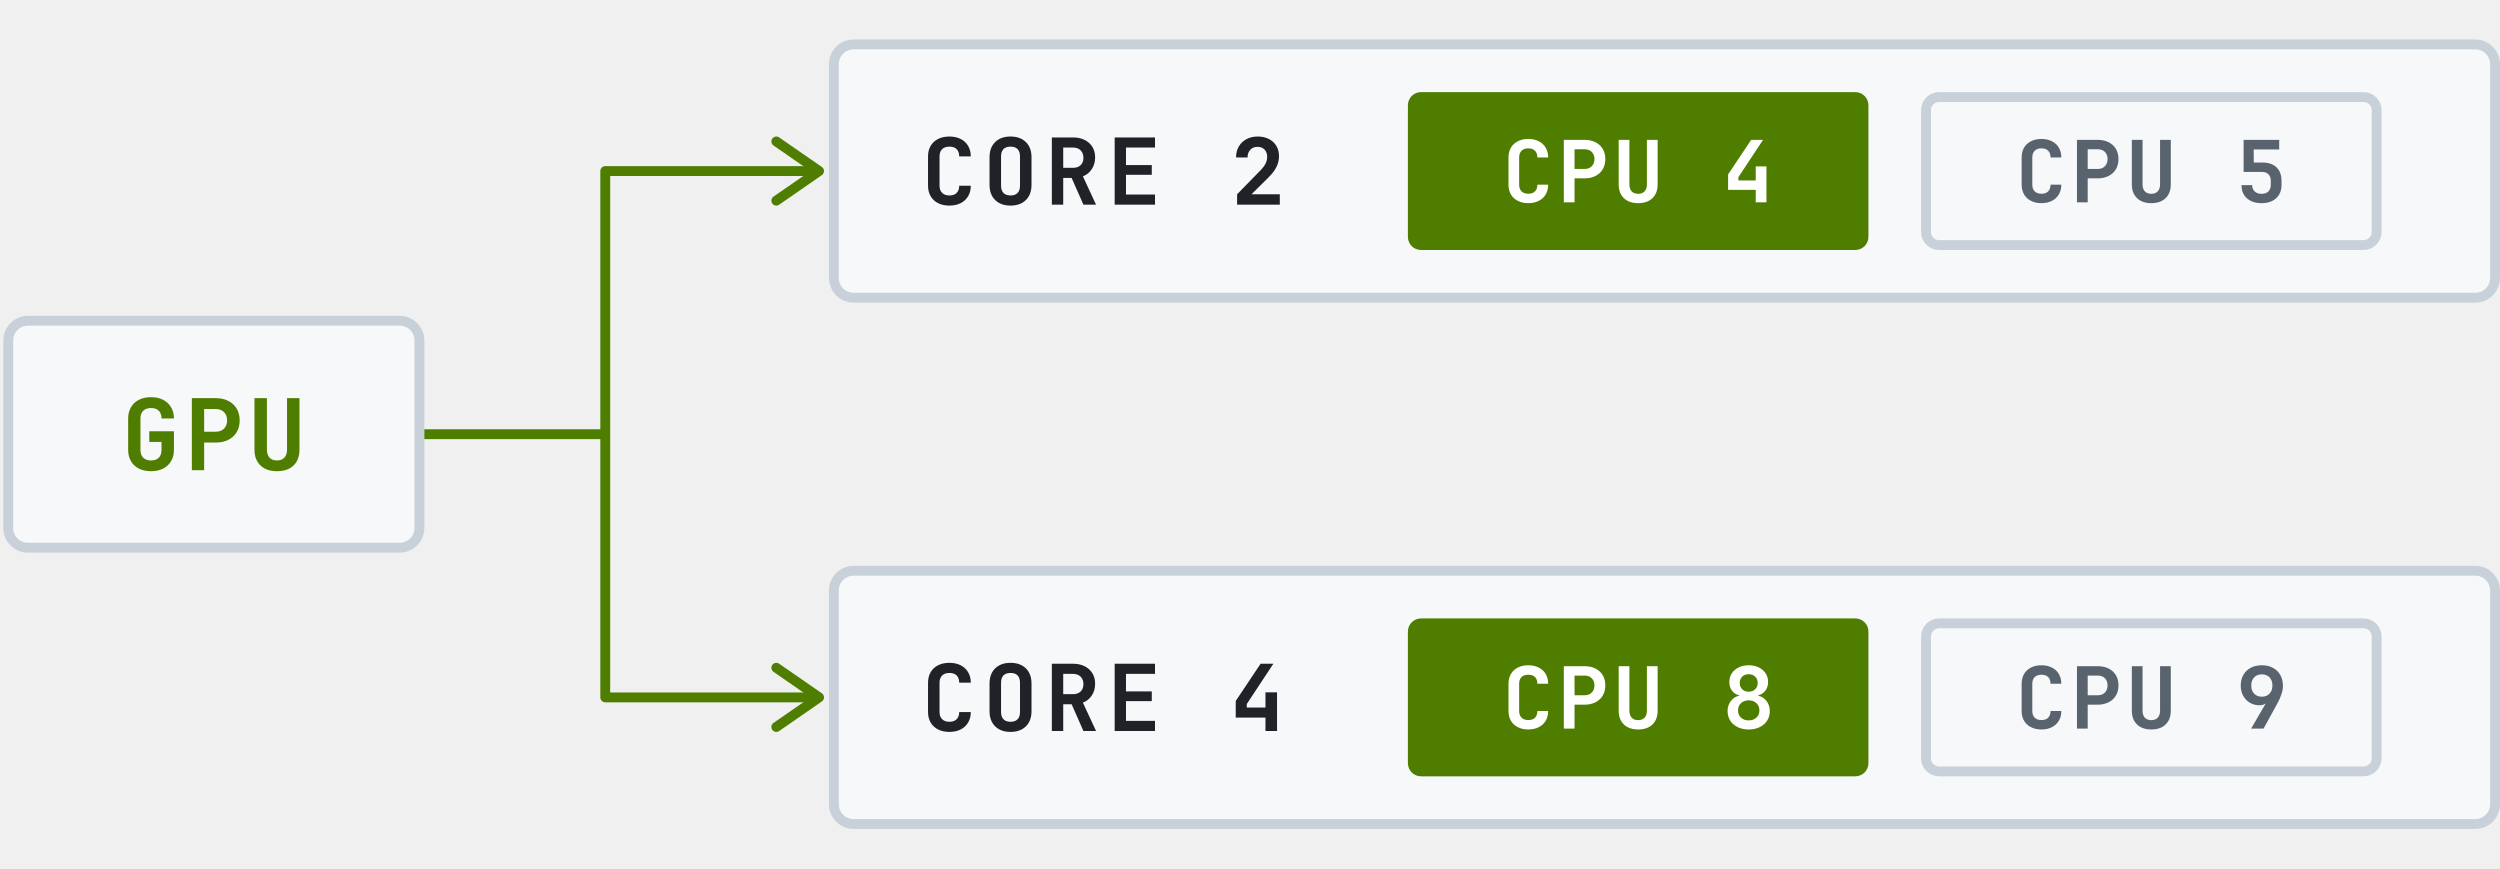
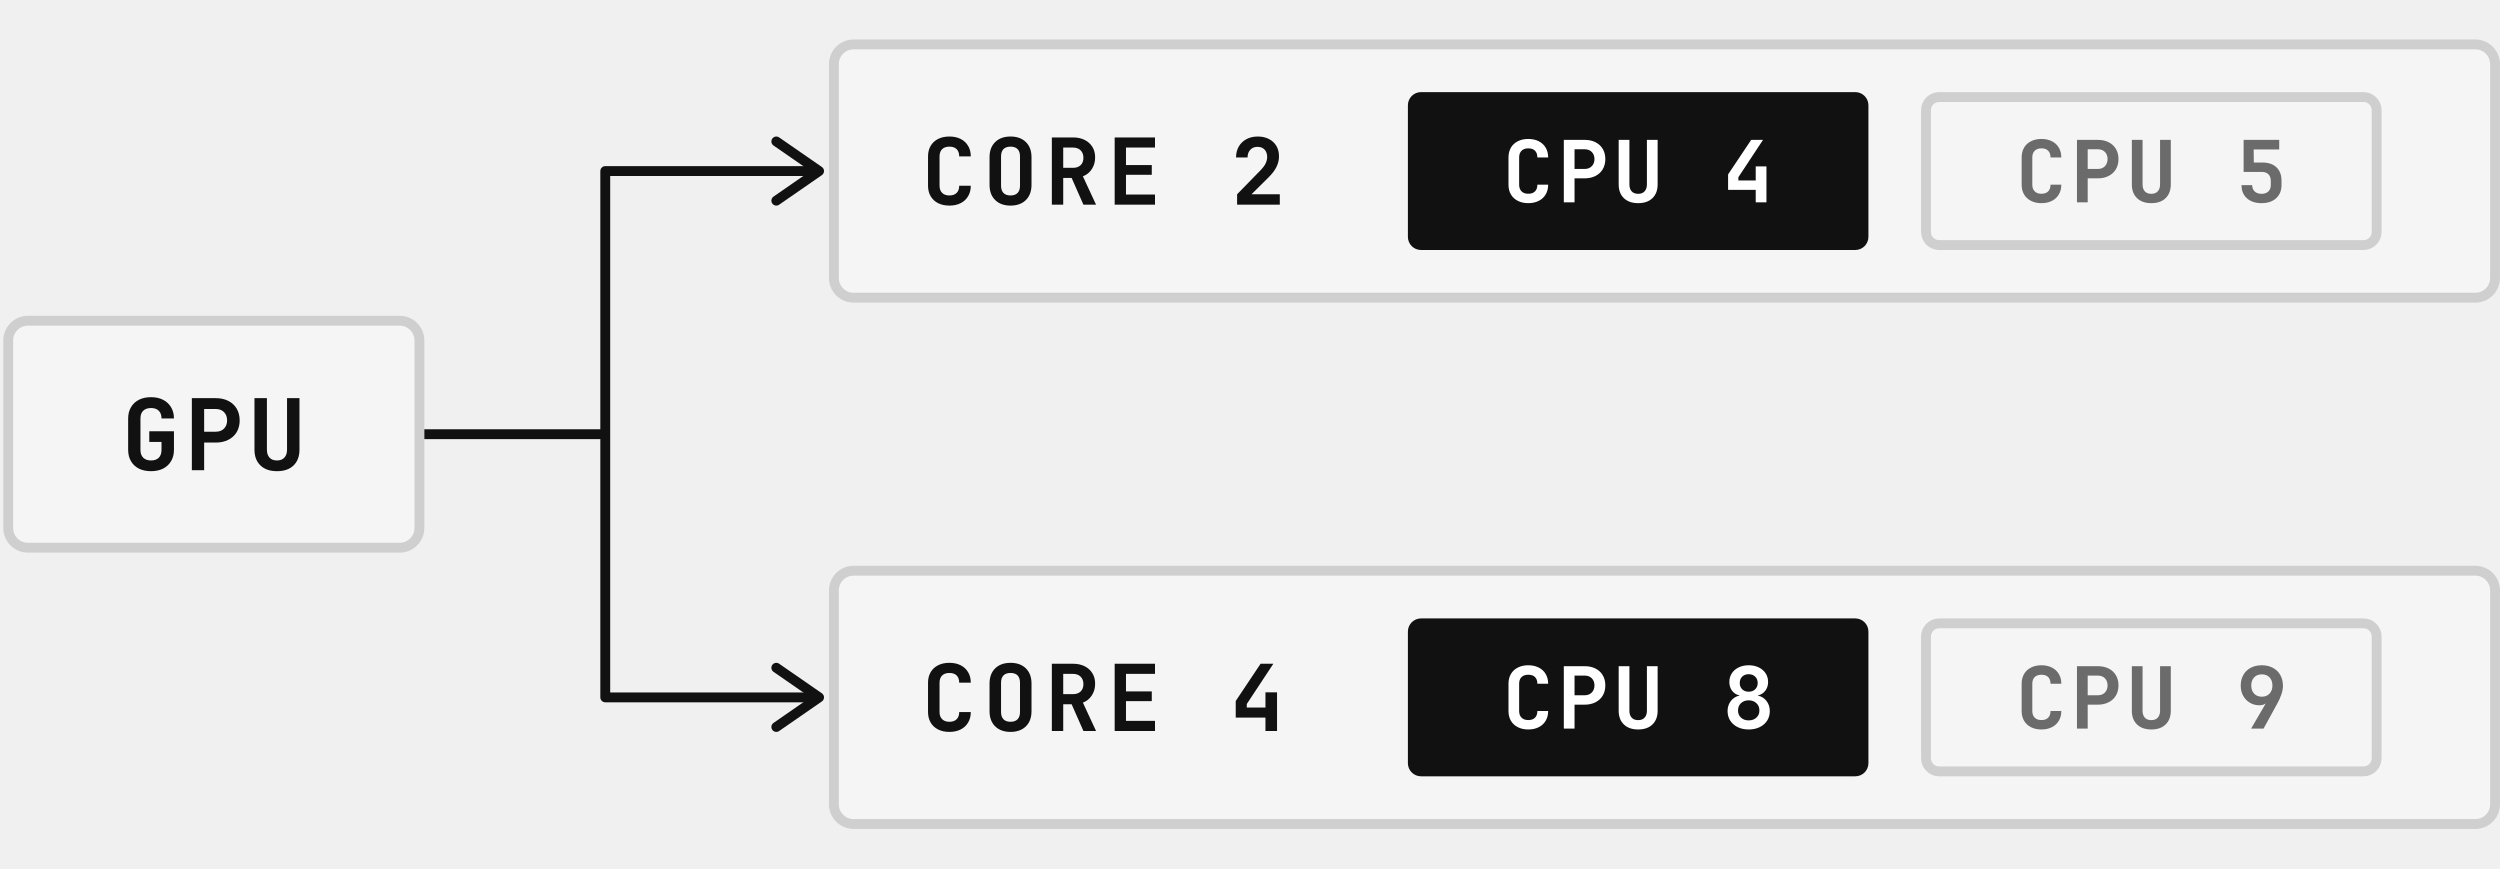
<svg xmlns="http://www.w3.org/2000/svg" width="380" height="132" viewBox="0 0 380 132" role="img" aria-label="GPU: CORE 2, CORE 4">
-   <rect x="1.25" y="48.75" width="62.5" height="34.5" rx="3" fill="#f6f8fa" stroke="#c8d1da" stroke-width="1.5" />
-   <path d="M22.96 71.62Q21.89 71.62 21.11 71.23Q20.33 70.83 19.91 70.1Q19.48 69.38 19.48 68.38V63.61Q19.48 62.62 19.91 61.9Q20.33 61.17 21.11 60.77Q21.89 60.37 22.96 60.37Q24.01 60.37 24.79 60.77Q25.57 61.17 26 61.9Q26.44 62.62 26.44 63.61H24.55Q24.55 62.85 24.14 62.44Q23.72 62.02 22.96 62.02Q22.2 62.02 21.77 62.43Q21.35 62.83 21.35 63.6V68.38Q21.35 69.15 21.77 69.57Q22.2 69.99 22.96 69.99Q23.72 69.99 24.14 69.57Q24.55 69.15 24.55 68.38V67.17H22.69V65.55H26.44V68.38Q26.44 69.38 26 70.1Q25.57 70.83 24.79 71.23Q24.01 71.62 22.96 71.62ZM29.16 71.47V60.52H32.8Q33.89 60.52 34.71 60.94Q35.53 61.36 35.98 62.12Q36.43 62.88 36.43 63.9Q36.43 64.92 35.98 65.68Q35.53 66.43 34.71 66.85Q33.89 67.27 32.8 67.27H31.03V71.47ZM31.03 65.62H32.8Q33.59 65.62 34.06 65.14Q34.52 64.66 34.52 63.9Q34.52 63.13 34.06 62.65Q33.59 62.17 32.8 62.17H31.03ZM42.1 71.62Q40.5 71.62 39.59 70.75Q38.68 69.87 38.68 68.35V60.52H40.57V68.34Q40.57 69.12 40.96 69.55Q41.35 69.99 42.1 69.99Q42.84 69.99 43.23 69.55Q43.63 69.12 43.63 68.34V60.52H45.52V68.35Q45.52 69.87 44.62 70.75Q43.72 71.62 42.1 71.62Z" fill="#4f7d00" />
-   <path d="M64.5 66H92M92 66V26H124M92 66V106H124" fill="none" stroke="#4f7d00" stroke-width="1.5" stroke-linecap="butt" stroke-linejoin="round" />
-   <path d="M118 21.5L124.5 26L118 30.5" fill="none" stroke="#4f7d00" stroke-width="1.5" stroke-linejoin="round" stroke-linecap="round" />
-   <rect x="126.75" y="6.75" width="252.5" height="38.5" rx="3" fill="#f6f8fa" stroke="#c8d1da" stroke-width="1.5" />
-   <path d="M144.31 31.25Q143.32 31.25 142.59 30.88Q141.86 30.51 141.46 29.83Q141.06 29.15 141.06 28.23V23.77Q141.06 22.85 141.46 22.17Q141.86 21.49 142.59 21.12Q143.32 20.75 144.31 20.75Q145.29 20.75 146.02 21.12Q146.75 21.49 147.15 22.17Q147.56 22.85 147.56 23.77H145.8Q145.8 23.06 145.41 22.67Q145.03 22.29 144.31 22.29Q143.6 22.29 143.21 22.67Q142.81 23.06 142.81 23.77V28.23Q142.81 28.94 143.21 29.32Q143.6 29.71 144.31 29.71Q145.03 29.71 145.41 29.32Q145.8 28.94 145.8 28.23H147.56Q147.56 29.15 147.15 29.83Q146.75 30.51 146.02 30.88Q145.29 31.25 144.31 31.25ZM153.6 31.25Q152.13 31.25 151.27 30.41Q150.41 29.57 150.41 28.09V23.91Q150.41 22.43 151.27 21.59Q152.13 20.75 153.6 20.75Q155.07 20.75 155.93 21.59Q156.79 22.43 156.79 23.9V28.09Q156.79 29.57 155.93 30.41Q155.07 31.25 153.6 31.25ZM153.6 29.71Q154.31 29.71 154.68 29.32Q155.04 28.94 155.04 28.23V23.77Q155.04 23.06 154.68 22.67Q154.31 22.29 153.6 22.29Q152.89 22.29 152.52 22.67Q152.16 23.06 152.16 23.77V28.23Q152.16 28.94 152.52 29.32Q152.89 29.71 153.6 29.71ZM159.88 31.11V20.89H163.1Q164.12 20.89 164.87 21.27Q165.62 21.65 166.04 22.32Q166.46 23 166.46 23.93Q166.46 24.95 165.95 25.71Q165.45 26.48 164.6 26.8L166.6 31.11H164.68L162.89 27.05H161.61V31.11ZM161.61 25.51H163.1Q163.84 25.51 164.26 25.1Q164.68 24.7 164.68 23.98Q164.68 23.27 164.25 22.85Q163.83 22.43 163.1 22.43H161.61ZM169.43 31.11V20.89H175.56V22.43H171.15V25.09H175.07V26.57H171.15V29.57H175.56V31.11ZM188.04 31.11V29.53L191.72 25.76Q192.61 24.82 192.61 23.86Q192.61 23.17 192.22 22.74Q191.82 22.32 191.14 22.32Q190.46 22.32 190.05 22.76Q189.63 23.2 189.63 23.93H187.88Q187.88 22.98 188.3 22.26Q188.72 21.55 189.46 21.15Q190.21 20.75 191.19 20.75Q192.15 20.75 192.88 21.13Q193.61 21.51 194.01 22.18Q194.41 22.86 194.41 23.77Q194.41 24.56 194.04 25.34Q193.66 26.13 192.81 26.97L190.23 29.53H194.53V31.11Z" fill="#1f2328" />
-   <rect x="214" y="14" width="70" height="24" rx="2" fill="#4f7d00" />
+   <rect x="1.25" y="48.75" width="62.5" height="34.5" rx="3" fill="#f5f5f5" stroke="#cfcfcf" stroke-width="1.5" />
+   <path d="M22.96 71.62Q21.89 71.62 21.11 71.23Q20.33 70.83 19.91 70.1Q19.48 69.38 19.48 68.38V63.61Q19.48 62.62 19.91 61.9Q20.33 61.17 21.11 60.77Q21.89 60.37 22.96 60.37Q24.01 60.37 24.79 60.77Q25.57 61.17 26 61.9Q26.44 62.62 26.44 63.61H24.55Q24.55 62.85 24.14 62.44Q23.72 62.02 22.96 62.02Q22.2 62.02 21.77 62.43Q21.35 62.83 21.35 63.6V68.38Q21.35 69.15 21.77 69.57Q22.2 69.99 22.96 69.99Q23.72 69.99 24.14 69.57Q24.55 69.15 24.55 68.38V67.17H22.69V65.55H26.44V68.38Q26.44 69.38 26 70.1Q25.57 70.83 24.79 71.23Q24.01 71.62 22.96 71.62ZM29.16 71.47V60.52H32.8Q33.89 60.52 34.71 60.94Q35.53 61.36 35.98 62.12Q36.43 62.88 36.43 63.9Q36.43 64.92 35.98 65.68Q35.53 66.43 34.71 66.85Q33.89 67.27 32.8 67.27H31.03V71.47ZM31.03 65.62H32.8Q33.59 65.62 34.06 65.14Q34.52 64.66 34.52 63.9Q34.52 63.13 34.06 62.65Q33.59 62.17 32.8 62.17H31.03ZM42.1 71.62Q40.5 71.62 39.59 70.75Q38.68 69.87 38.68 68.35V60.52H40.57V68.34Q40.57 69.12 40.96 69.55Q41.35 69.99 42.1 69.99Q42.84 69.99 43.23 69.55Q43.63 69.12 43.63 68.34V60.52H45.52V68.35Q45.52 69.87 44.62 70.75Q43.72 71.62 42.1 71.62Z" fill="#111111" />
+   <path d="M64.5 66H92M92 66V26H124M92 66V106H124" fill="none" stroke="#111111" stroke-width="1.5" stroke-linecap="butt" stroke-linejoin="round" />
+   <path d="M118 21.5L124.5 26L118 30.5" fill="none" stroke="#111111" stroke-width="1.5" stroke-linejoin="round" stroke-linecap="round" />
+   <rect x="126.75" y="6.75" width="252.5" height="38.5" rx="3" fill="#f5f5f5" stroke="#cfcfcf" stroke-width="1.5" />
+   <path d="M144.31 31.25Q143.32 31.25 142.59 30.88Q141.86 30.51 141.46 29.83Q141.06 29.15 141.06 28.23V23.77Q141.06 22.85 141.46 22.17Q141.86 21.49 142.59 21.12Q143.32 20.75 144.31 20.75Q145.29 20.75 146.02 21.12Q146.75 21.49 147.15 22.17Q147.56 22.85 147.56 23.77H145.8Q145.8 23.06 145.41 22.67Q145.03 22.29 144.31 22.29Q143.6 22.29 143.21 22.67Q142.81 23.06 142.81 23.77V28.23Q142.81 28.94 143.21 29.32Q143.6 29.71 144.31 29.71Q145.03 29.71 145.41 29.32Q145.8 28.94 145.8 28.23H147.56Q147.56 29.15 147.15 29.83Q146.75 30.51 146.02 30.88Q145.29 31.25 144.31 31.25ZM153.6 31.25Q152.13 31.25 151.27 30.41Q150.41 29.57 150.41 28.09V23.91Q150.41 22.43 151.27 21.59Q152.13 20.75 153.6 20.75Q155.07 20.75 155.93 21.59Q156.79 22.43 156.79 23.9V28.09Q156.79 29.57 155.93 30.41Q155.07 31.25 153.6 31.25ZM153.6 29.71Q154.31 29.71 154.68 29.32Q155.04 28.94 155.04 28.23V23.77Q155.04 23.06 154.68 22.67Q154.31 22.29 153.6 22.29Q152.89 22.29 152.52 22.67Q152.16 23.06 152.16 23.77V28.23Q152.16 28.94 152.52 29.32Q152.89 29.71 153.6 29.71ZM159.88 31.11V20.89H163.1Q164.12 20.89 164.87 21.27Q165.62 21.65 166.04 22.32Q166.46 23 166.46 23.93Q166.46 24.95 165.95 25.71Q165.45 26.48 164.6 26.8L166.6 31.11H164.68L162.89 27.05H161.61V31.11ZM161.61 25.51H163.1Q163.84 25.51 164.26 25.1Q164.68 24.7 164.68 23.98Q164.68 23.27 164.25 22.85Q163.83 22.43 163.1 22.43H161.61ZM169.43 31.11V20.89H175.56V22.43H171.15V25.09H175.07V26.57H171.15V29.57H175.56V31.11ZM188.04 31.11V29.53L191.72 25.76Q192.61 24.82 192.61 23.86Q192.61 23.17 192.22 22.74Q191.82 22.32 191.14 22.32Q190.46 22.32 190.05 22.76Q189.63 23.2 189.63 23.93H187.88Q187.88 22.98 188.3 22.26Q188.72 21.55 189.46 21.15Q190.21 20.75 191.19 20.75Q192.15 20.75 192.88 21.13Q193.61 21.51 194.01 22.18Q194.41 22.86 194.41 23.77Q194.41 24.56 194.04 25.34Q193.66 26.13 192.81 26.97L190.23 29.53H194.53V31.11Z" fill="#111111" />
+   <rect x="214" y="14" width="70" height="24" rx="2" fill="#111111" />
  <path d="M232.3 30.88Q231.38 30.88 230.71 30.53Q230.03 30.19 229.66 29.56Q229.29 28.93 229.29 28.07V23.93Q229.29 23.08 229.66 22.44Q230.03 21.81 230.71 21.47Q231.38 21.12 232.3 21.12Q233.21 21.12 233.89 21.47Q234.57 21.81 234.94 22.44Q235.32 23.08 235.32 23.93H233.68Q233.68 23.27 233.32 22.91Q232.97 22.55 232.3 22.55Q231.64 22.55 231.28 22.91Q230.91 23.27 230.91 23.93V28.07Q230.91 28.73 231.28 29.09Q231.64 29.45 232.3 29.45Q232.97 29.45 233.32 29.09Q233.68 28.73 233.68 28.07H235.32Q235.32 28.93 234.94 29.56Q234.57 30.19 233.89 30.53Q233.21 30.88 232.3 30.88ZM237.7 30.75V21.26H240.86Q241.81 21.26 242.52 21.62Q243.23 21.98 243.62 22.64Q244.01 23.3 244.01 24.18Q244.01 25.06 243.62 25.72Q243.23 26.38 242.52 26.74Q241.81 27.11 240.86 27.11H239.33V30.75ZM239.33 25.68H240.86Q241.55 25.68 241.95 25.26Q242.36 24.84 242.36 24.18Q242.36 23.52 241.95 23.1Q241.55 22.69 240.86 22.69H239.33ZM249 30.88Q247.61 30.88 246.82 30.11Q246.04 29.35 246.04 28.04V21.26H247.67V28.03Q247.67 28.7 248.01 29.08Q248.35 29.46 249 29.46Q249.64 29.46 249.98 29.08Q250.33 28.7 250.33 28.03V21.26H251.96V28.04Q251.96 29.35 251.18 30.11Q250.4 30.88 249 30.88ZM266.87 30.75V28.86H262.67V26.51L266.18 21.26H267.98L264.23 26.94V27.43H266.87V25.29H268.5V30.75Z" fill="#ffffff" />
-   <rect x="292.75" y="14.75" width="68.5" height="22.5" rx="2" fill="none" stroke="#c8d1da" stroke-width="1.5" />
-   <path d="M310.3 30.88Q309.38 30.88 308.71 30.53Q308.03 30.19 307.66 29.56Q307.29 28.93 307.29 28.07V23.93Q307.29 23.08 307.66 22.44Q308.03 21.81 308.71 21.47Q309.38 21.12 310.3 21.12Q311.21 21.12 311.89 21.47Q312.57 21.81 312.94 22.44Q313.32 23.08 313.32 23.93H311.68Q311.68 23.27 311.32 22.91Q310.97 22.55 310.3 22.55Q309.64 22.55 309.28 22.91Q308.91 23.27 308.91 23.93V28.07Q308.91 28.73 309.28 29.09Q309.64 29.45 310.3 29.45Q310.97 29.45 311.32 29.09Q311.68 28.73 311.68 28.07H313.32Q313.32 28.93 312.94 29.56Q312.57 30.19 311.89 30.53Q311.21 30.88 310.3 30.88ZM315.7 30.75V21.26H318.86Q319.81 21.26 320.52 21.62Q321.23 21.98 321.62 22.64Q322.01 23.3 322.01 24.18Q322.01 25.06 321.62 25.72Q321.23 26.38 320.52 26.74Q319.81 27.11 318.86 27.11H317.33V30.75ZM317.33 25.68H318.86Q319.55 25.68 319.95 25.26Q320.35 24.84 320.35 24.18Q320.35 23.52 319.95 23.1Q319.55 22.69 318.86 22.69H317.33ZM327 30.88Q325.61 30.88 324.82 30.11Q324.04 29.35 324.04 28.04V21.26H325.67V28.03Q325.67 28.7 326.01 29.08Q326.35 29.46 327 29.46Q327.64 29.46 327.98 29.08Q328.33 28.7 328.33 28.03V21.26H329.96V28.04Q329.96 29.35 329.18 30.11Q328.4 30.88 327 30.88ZM343.75 30.88Q342.36 30.88 341.53 30.14Q340.71 29.41 340.71 28.14H342.33Q342.33 28.74 342.71 29.1Q343.1 29.46 343.76 29.46Q344.42 29.46 344.79 29.1Q345.16 28.74 345.16 28.11V27.48Q345.16 26.85 344.8 26.49Q344.44 26.13 343.77 26.13H341.03V21.26H346.44V22.72H342.56L342.58 24.7H343.85Q345.26 24.7 346.02 25.43Q346.79 26.16 346.79 27.48V28.11Q346.79 29.39 345.98 30.13Q345.16 30.88 343.75 30.88Z" fill="#59636e" />
-   <path d="M118 101.5L124.5 106L118 110.5" fill="none" stroke="#4f7d00" stroke-width="1.5" stroke-linejoin="round" stroke-linecap="round" />
-   <rect x="126.75" y="86.75" width="252.5" height="38.5" rx="3" fill="#f6f8fa" stroke="#c8d1da" stroke-width="1.5" />
-   <path d="M144.31 111.25Q143.32 111.25 142.59 110.88Q141.86 110.51 141.46 109.83Q141.06 109.15 141.06 108.23V103.77Q141.06 102.85 141.46 102.17Q141.86 101.49 142.59 101.12Q143.32 100.75 144.31 100.75Q145.29 100.75 146.02 101.12Q146.75 101.49 147.15 102.17Q147.56 102.85 147.56 103.77H145.8Q145.8 103.06 145.41 102.67Q145.03 102.29 144.31 102.29Q143.6 102.29 143.21 102.67Q142.81 103.06 142.81 103.77V108.23Q142.81 108.94 143.21 109.32Q143.6 109.71 144.31 109.71Q145.03 109.71 145.41 109.32Q145.8 108.94 145.8 108.23H147.56Q147.56 109.15 147.15 109.83Q146.75 110.51 146.02 110.88Q145.29 111.25 144.31 111.25ZM153.6 111.25Q152.13 111.25 151.27 110.41Q150.41 109.57 150.41 108.09V103.91Q150.41 102.43 151.27 101.59Q152.13 100.75 153.6 100.75Q155.07 100.75 155.93 101.59Q156.79 102.43 156.79 103.9V108.09Q156.79 109.57 155.93 110.41Q155.07 111.25 153.6 111.25ZM153.6 109.71Q154.31 109.71 154.68 109.32Q155.04 108.94 155.04 108.23V103.77Q155.04 103.06 154.68 102.67Q154.31 102.29 153.6 102.29Q152.89 102.29 152.52 102.67Q152.16 103.06 152.16 103.77V108.23Q152.16 108.94 152.52 109.32Q152.89 109.71 153.6 109.71ZM159.88 111.11V100.89H163.1Q164.12 100.89 164.87 101.27Q165.62 101.65 166.04 102.33Q166.46 103 166.46 103.93Q166.46 104.95 165.95 105.71Q165.45 106.48 164.6 106.8L166.6 111.11H164.68L162.89 107.05H161.61V111.11ZM161.61 105.51H163.1Q163.84 105.51 164.26 105.1Q164.68 104.7 164.68 103.98Q164.68 103.27 164.25 102.85Q163.83 102.43 163.1 102.43H161.61ZM169.43 111.11V100.89H175.56V102.43H171.15V105.09H175.07V106.57H171.15V109.57H175.56V111.11ZM192.35 111.11V109.08H187.83V106.55L191.61 100.89H193.55L189.51 107.01V107.54H192.35V105.23H194.11V111.11Z" fill="#1f2328" />
-   <rect x="214" y="94" width="70" height="24" rx="2" fill="#4f7d00" />
+   <rect x="292.75" y="14.75" width="68.5" height="22.5" rx="2" fill="none" stroke="#cfcfcf" stroke-width="1.5" />
+   <path d="M310.3 30.88Q309.38 30.88 308.71 30.53Q308.03 30.19 307.66 29.56Q307.29 28.93 307.29 28.07V23.93Q307.29 23.08 307.66 22.44Q308.03 21.81 308.71 21.47Q309.38 21.12 310.3 21.12Q311.21 21.12 311.89 21.47Q312.57 21.81 312.94 22.44Q313.32 23.08 313.32 23.93H311.68Q311.68 23.27 311.32 22.91Q310.97 22.55 310.3 22.55Q309.64 22.55 309.28 22.91Q308.91 23.27 308.91 23.93V28.07Q308.91 28.73 309.28 29.09Q309.64 29.45 310.3 29.45Q310.97 29.45 311.32 29.09Q311.68 28.73 311.68 28.07H313.32Q313.32 28.93 312.94 29.56Q312.57 30.19 311.89 30.53Q311.21 30.88 310.3 30.88ZM315.7 30.75V21.26H318.86Q319.81 21.26 320.52 21.62Q321.23 21.98 321.62 22.64Q322.01 23.3 322.01 24.18Q322.01 25.06 321.62 25.72Q321.23 26.38 320.52 26.74Q319.81 27.11 318.86 27.11H317.33V30.75ZM317.33 25.68H318.86Q319.55 25.68 319.95 25.26Q320.35 24.84 320.35 24.18Q320.35 23.52 319.95 23.1Q319.55 22.69 318.86 22.69H317.33ZM327 30.88Q325.61 30.88 324.82 30.11Q324.04 29.35 324.04 28.04V21.26H325.67V28.03Q325.67 28.7 326.01 29.08Q326.35 29.46 327 29.46Q327.64 29.46 327.98 29.08Q328.33 28.7 328.33 28.03V21.26H329.96V28.04Q329.96 29.35 329.18 30.11Q328.4 30.88 327 30.88ZM343.75 30.88Q342.36 30.88 341.53 30.14Q340.71 29.41 340.71 28.14H342.33Q342.33 28.74 342.71 29.1Q343.1 29.46 343.76 29.46Q344.42 29.46 344.79 29.1Q345.16 28.74 345.16 28.11V27.48Q345.16 26.85 344.8 26.49Q344.44 26.13 343.77 26.13H341.03V21.26H346.44V22.72H342.56L342.58 24.7H343.85Q345.26 24.7 346.02 25.43Q346.79 26.16 346.79 27.48V28.11Q346.79 29.39 345.98 30.13Q345.16 30.88 343.75 30.88Z" fill="#6b6b6b" />
+   <path d="M118 101.5L124.5 106L118 110.5" fill="none" stroke="#111111" stroke-width="1.5" stroke-linejoin="round" stroke-linecap="round" />
+   <rect x="126.75" y="86.75" width="252.5" height="38.5" rx="3" fill="#f5f5f5" stroke="#cfcfcf" stroke-width="1.5" />
+   <path d="M144.31 111.25Q143.32 111.25 142.59 110.88Q141.86 110.51 141.46 109.83Q141.06 109.15 141.06 108.23V103.77Q141.06 102.85 141.46 102.17Q141.86 101.49 142.59 101.12Q143.32 100.75 144.31 100.75Q145.29 100.75 146.02 101.12Q146.75 101.49 147.15 102.17Q147.56 102.85 147.56 103.77H145.8Q145.8 103.06 145.41 102.67Q145.03 102.29 144.31 102.29Q143.6 102.29 143.21 102.67Q142.81 103.06 142.81 103.77V108.23Q142.81 108.94 143.21 109.32Q143.6 109.71 144.31 109.71Q145.03 109.71 145.41 109.32Q145.8 108.94 145.8 108.23H147.56Q147.56 109.15 147.15 109.83Q146.75 110.51 146.02 110.88Q145.29 111.25 144.31 111.25ZM153.6 111.25Q152.13 111.25 151.27 110.41Q150.41 109.57 150.41 108.09V103.91Q150.41 102.43 151.27 101.59Q152.13 100.75 153.6 100.75Q155.07 100.75 155.93 101.59Q156.79 102.43 156.79 103.9V108.09Q156.79 109.57 155.93 110.41Q155.07 111.25 153.6 111.25ZM153.6 109.71Q154.31 109.71 154.68 109.32Q155.04 108.94 155.04 108.23V103.77Q155.04 103.06 154.68 102.67Q154.31 102.29 153.6 102.29Q152.89 102.29 152.52 102.67Q152.16 103.06 152.16 103.77V108.23Q152.16 108.94 152.52 109.32Q152.89 109.71 153.6 109.71ZM159.88 111.11V100.89H163.1Q164.12 100.89 164.87 101.27Q165.62 101.65 166.04 102.33Q166.46 103 166.46 103.93Q166.46 104.95 165.95 105.71Q165.45 106.48 164.6 106.8L166.6 111.11H164.68L162.89 107.05H161.61V111.11ZM161.61 105.51H163.1Q163.84 105.51 164.26 105.1Q164.68 104.7 164.68 103.98Q164.68 103.27 164.25 102.85Q163.83 102.43 163.1 102.43H161.61ZM169.43 111.11V100.89H175.56V102.43H171.15V105.09H175.07V106.57H171.15V109.57H175.56V111.11ZM192.35 111.11V109.08H187.83V106.55L191.61 100.89H193.55L189.51 107.01V107.54H192.35V105.23H194.11V111.11Z" fill="#111111" />
+   <rect x="214" y="94" width="70" height="24" rx="2" fill="#111111" />
  <path d="M232.3 110.88Q231.38 110.88 230.71 110.53Q230.03 110.19 229.66 109.56Q229.29 108.93 229.29 108.07V103.93Q229.29 103.08 229.66 102.44Q230.03 101.81 230.71 101.47Q231.38 101.12 232.3 101.12Q233.21 101.12 233.89 101.47Q234.57 101.81 234.94 102.44Q235.32 103.08 235.32 103.93H233.68Q233.68 103.27 233.32 102.91Q232.97 102.56 232.3 102.56Q231.64 102.56 231.28 102.91Q230.91 103.27 230.91 103.93V108.07Q230.91 108.73 231.28 109.09Q231.64 109.45 232.3 109.45Q232.97 109.45 233.32 109.09Q233.68 108.73 233.68 108.07H235.32Q235.32 108.93 234.94 109.56Q234.57 110.19 233.89 110.53Q233.21 110.88 232.3 110.88ZM237.7 110.75V101.26H240.86Q241.81 101.26 242.52 101.62Q243.23 101.98 243.62 102.64Q244.01 103.3 244.01 104.18Q244.01 105.06 243.62 105.72Q243.23 106.38 242.52 106.74Q241.81 107.11 240.86 107.11H239.33V110.75ZM239.33 105.68H240.86Q241.55 105.68 241.95 105.26Q242.36 104.84 242.36 104.18Q242.36 103.52 241.95 103.1Q241.55 102.69 240.86 102.69H239.33ZM249 110.88Q247.61 110.88 246.82 110.11Q246.04 109.35 246.04 108.04V101.26H247.67V108.03Q247.67 108.7 248.01 109.08Q248.35 109.46 249 109.46Q249.64 109.46 249.98 109.08Q250.33 108.7 250.33 108.03V101.26H251.96V108.04Q251.96 109.35 251.18 110.11Q250.4 110.88 249 110.88ZM265.8 110.88Q264.85 110.88 264.12 110.52Q263.4 110.16 262.99 109.53Q262.59 108.9 262.59 108.07Q262.59 107.2 263.09 106.55Q263.59 105.9 264.4 105.73V105.7Q263.71 105.56 263.28 105Q262.86 104.44 262.86 103.67Q262.86 102.92 263.23 102.35Q263.6 101.78 264.27 101.45Q264.93 101.12 265.8 101.12Q266.67 101.12 267.34 101.45Q268.01 101.78 268.38 102.35Q268.75 102.92 268.75 103.67Q268.75 104.44 268.32 105Q267.89 105.56 267.2 105.7V105.73Q268.01 105.9 268.51 106.55Q269.01 107.2 269.01 108.07Q269.01 108.9 268.61 109.53Q268.21 110.16 267.48 110.52Q266.75 110.88 265.8 110.88ZM265.8 105.14Q266.41 105.14 266.79 104.77Q267.17 104.4 267.17 103.82Q267.17 103.22 266.79 102.85Q266.41 102.48 265.8 102.48Q265.19 102.48 264.81 102.85Q264.44 103.22 264.44 103.82Q264.44 104.4 264.81 104.77Q265.19 105.14 265.8 105.14ZM265.8 109.5Q266.52 109.5 266.97 109.08Q267.43 108.67 267.43 107.99Q267.43 107.3 266.97 106.88Q266.52 106.45 265.8 106.45Q265.09 106.45 264.63 106.88Q264.18 107.3 264.18 107.99Q264.18 108.67 264.63 109.08Q265.09 109.5 265.8 109.5Z" fill="#ffffff" />
-   <rect x="292.75" y="94.75" width="68.5" height="22.5" rx="2" fill="none" stroke="#c8d1da" stroke-width="1.5" />
-   <path d="M310.3 110.88Q309.38 110.88 308.71 110.53Q308.03 110.19 307.66 109.56Q307.29 108.93 307.29 108.07V103.93Q307.29 103.08 307.66 102.44Q308.03 101.81 308.71 101.47Q309.38 101.12 310.3 101.12Q311.21 101.12 311.89 101.47Q312.57 101.81 312.94 102.44Q313.32 103.08 313.32 103.93H311.68Q311.68 103.27 311.32 102.91Q310.97 102.56 310.3 102.56Q309.64 102.56 309.28 102.91Q308.91 103.27 308.91 103.93V108.07Q308.91 108.73 309.28 109.09Q309.64 109.45 310.3 109.45Q310.97 109.45 311.32 109.09Q311.68 108.73 311.68 108.07H313.32Q313.32 108.93 312.94 109.56Q312.57 110.19 311.89 110.53Q311.21 110.88 310.3 110.88ZM315.7 110.75V101.26H318.86Q319.81 101.26 320.52 101.62Q321.23 101.98 321.62 102.64Q322.01 103.3 322.01 104.18Q322.01 105.06 321.62 105.72Q321.23 106.38 320.52 106.74Q319.81 107.11 318.86 107.11H317.33V110.75ZM317.33 105.68H318.86Q319.55 105.68 319.95 105.26Q320.35 104.84 320.35 104.18Q320.35 103.52 319.95 103.1Q319.55 102.69 318.86 102.69H317.33ZM327 110.88Q325.61 110.88 324.82 110.11Q324.04 109.35 324.04 108.04V101.26H325.67V108.03Q325.67 108.7 326.01 109.08Q326.35 109.46 327 109.46Q327.64 109.46 327.98 109.08Q328.33 108.7 328.33 108.03V101.26H329.96V108.04Q329.96 109.35 329.18 110.11Q328.4 110.88 327 110.88ZM342.17 110.75 344.4 106.91Q344.24 107.03 344.03 107.11Q343.83 107.2 343.41 107.2Q342.63 107.2 341.99 106.82Q341.34 106.44 340.97 105.77Q340.59 105.1 340.59 104.22Q340.59 103.28 340.99 102.59Q341.38 101.89 342.1 101.51Q342.82 101.12 343.8 101.12Q344.77 101.12 345.5 101.52Q346.22 101.91 346.61 102.61Q347.01 103.32 347.01 104.27Q347.01 104.83 346.77 105.55Q346.53 106.27 346.11 107.01L344.06 110.75ZM343.8 105.9Q344.53 105.9 344.97 105.43Q345.41 104.97 345.41 104.19Q345.41 103.43 344.97 102.96Q344.53 102.5 343.8 102.5Q343.07 102.5 342.63 102.96Q342.19 103.43 342.19 104.19Q342.19 104.97 342.63 105.43Q343.07 105.9 343.8 105.9Z" fill="#59636e" />
+   <rect x="292.75" y="94.75" width="68.5" height="22.5" rx="2" fill="none" stroke="#cfcfcf" stroke-width="1.5" />
+   <path d="M310.3 110.88Q309.38 110.88 308.71 110.53Q308.03 110.19 307.66 109.56Q307.29 108.93 307.29 108.07V103.93Q307.29 103.08 307.66 102.44Q308.03 101.81 308.71 101.47Q309.38 101.12 310.3 101.12Q311.21 101.12 311.89 101.47Q312.57 101.81 312.94 102.44Q313.32 103.08 313.32 103.93H311.68Q311.68 103.27 311.32 102.91Q310.97 102.56 310.3 102.56Q309.64 102.56 309.28 102.91Q308.91 103.27 308.91 103.93V108.07Q308.91 108.73 309.28 109.09Q309.64 109.45 310.3 109.45Q310.97 109.45 311.32 109.09Q311.68 108.73 311.68 108.07H313.32Q313.32 108.93 312.94 109.56Q312.57 110.19 311.89 110.53Q311.21 110.88 310.3 110.88ZM315.7 110.75V101.26H318.86Q319.81 101.26 320.52 101.62Q321.23 101.98 321.62 102.64Q322.01 103.3 322.01 104.18Q322.01 105.06 321.62 105.72Q321.23 106.38 320.52 106.74Q319.81 107.11 318.86 107.11H317.33V110.75ZM317.33 105.68H318.86Q319.55 105.68 319.95 105.26Q320.35 104.84 320.35 104.18Q320.35 103.52 319.95 103.1Q319.55 102.69 318.86 102.69H317.33ZM327 110.88Q325.61 110.88 324.82 110.11Q324.04 109.35 324.04 108.04V101.26H325.67V108.03Q325.67 108.7 326.01 109.08Q326.35 109.46 327 109.46Q327.64 109.46 327.98 109.08Q328.33 108.7 328.33 108.03V101.26H329.96V108.04Q329.96 109.35 329.18 110.11Q328.4 110.88 327 110.88ZM342.17 110.75 344.4 106.91Q344.24 107.03 344.03 107.11Q343.83 107.2 343.41 107.2Q342.63 107.2 341.99 106.82Q341.34 106.44 340.97 105.77Q340.59 105.1 340.59 104.22Q340.59 103.28 340.99 102.59Q341.38 101.89 342.1 101.51Q342.82 101.12 343.8 101.12Q344.77 101.12 345.5 101.52Q346.22 101.91 346.61 102.61Q347.01 103.32 347.01 104.27Q347.01 104.83 346.77 105.55Q346.53 106.27 346.11 107.01L344.06 110.75ZM343.8 105.9Q344.53 105.9 344.97 105.43Q345.41 104.97 345.41 104.19Q345.41 103.43 344.97 102.96Q344.53 102.5 343.8 102.5Q343.07 102.5 342.63 102.96Q342.19 103.43 342.19 104.19Q342.19 104.97 342.63 105.43Q343.07 105.9 343.8 105.9Z" fill="#6b6b6b" />
</svg>
